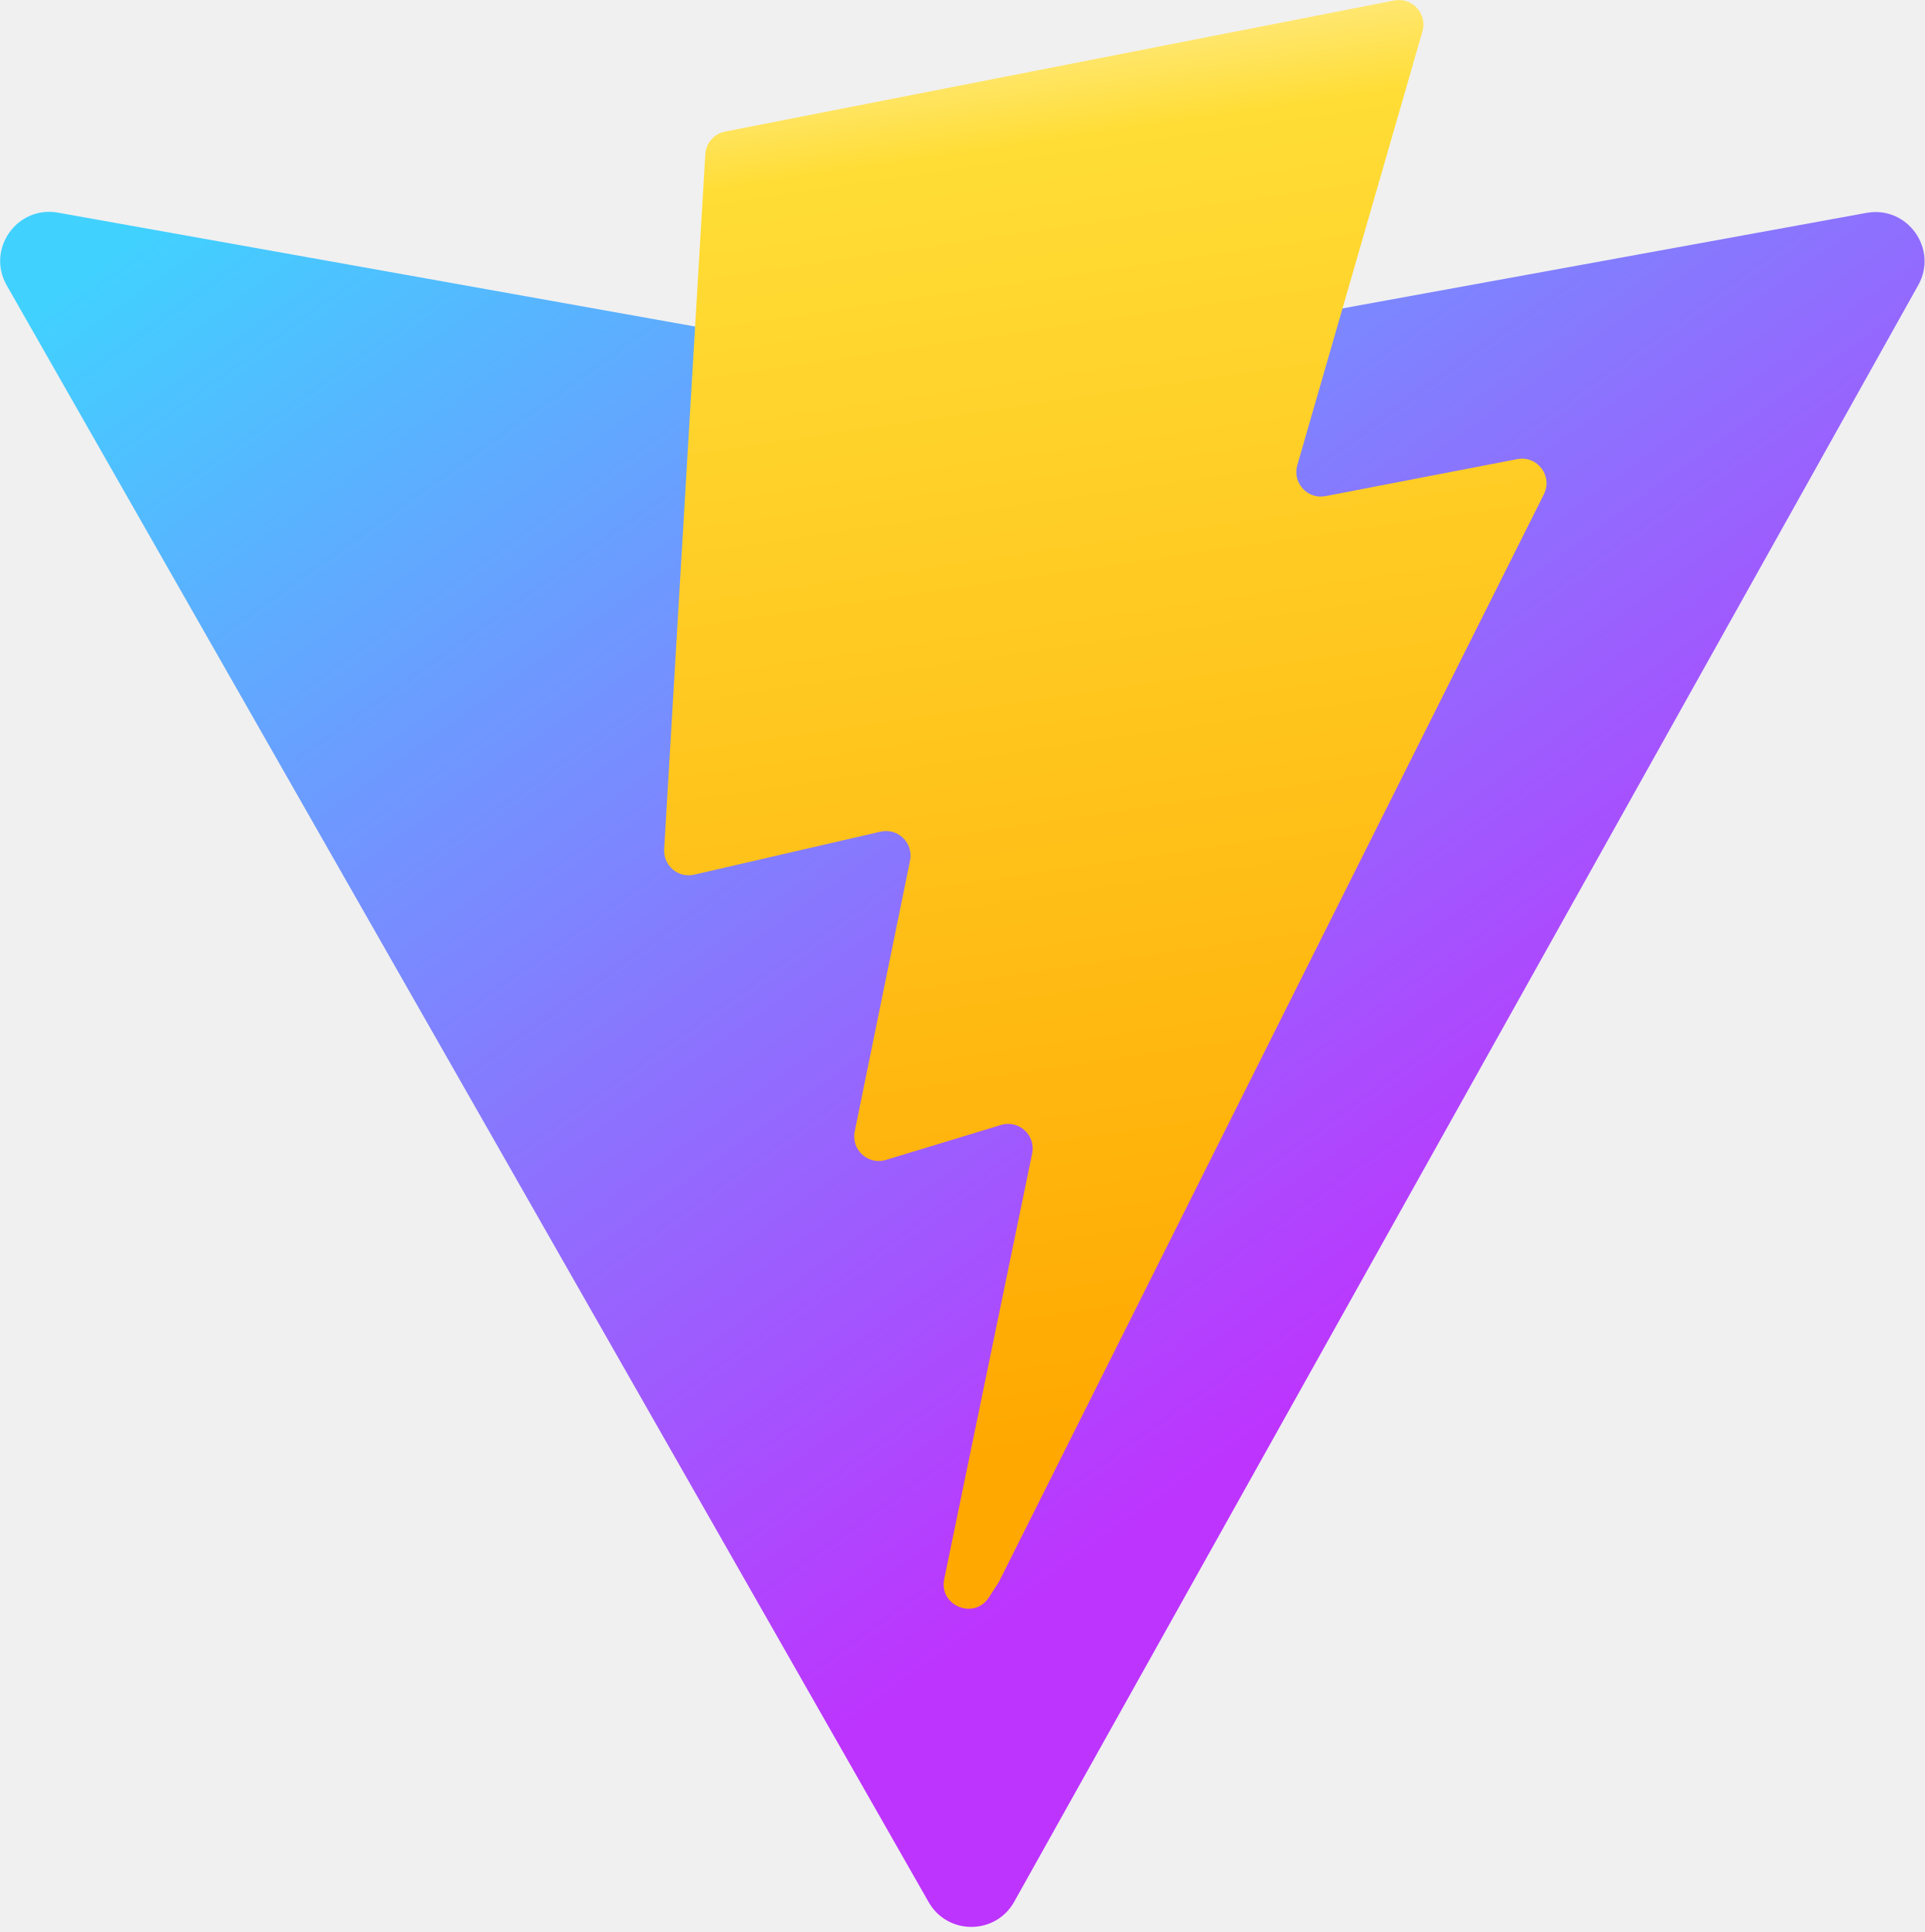
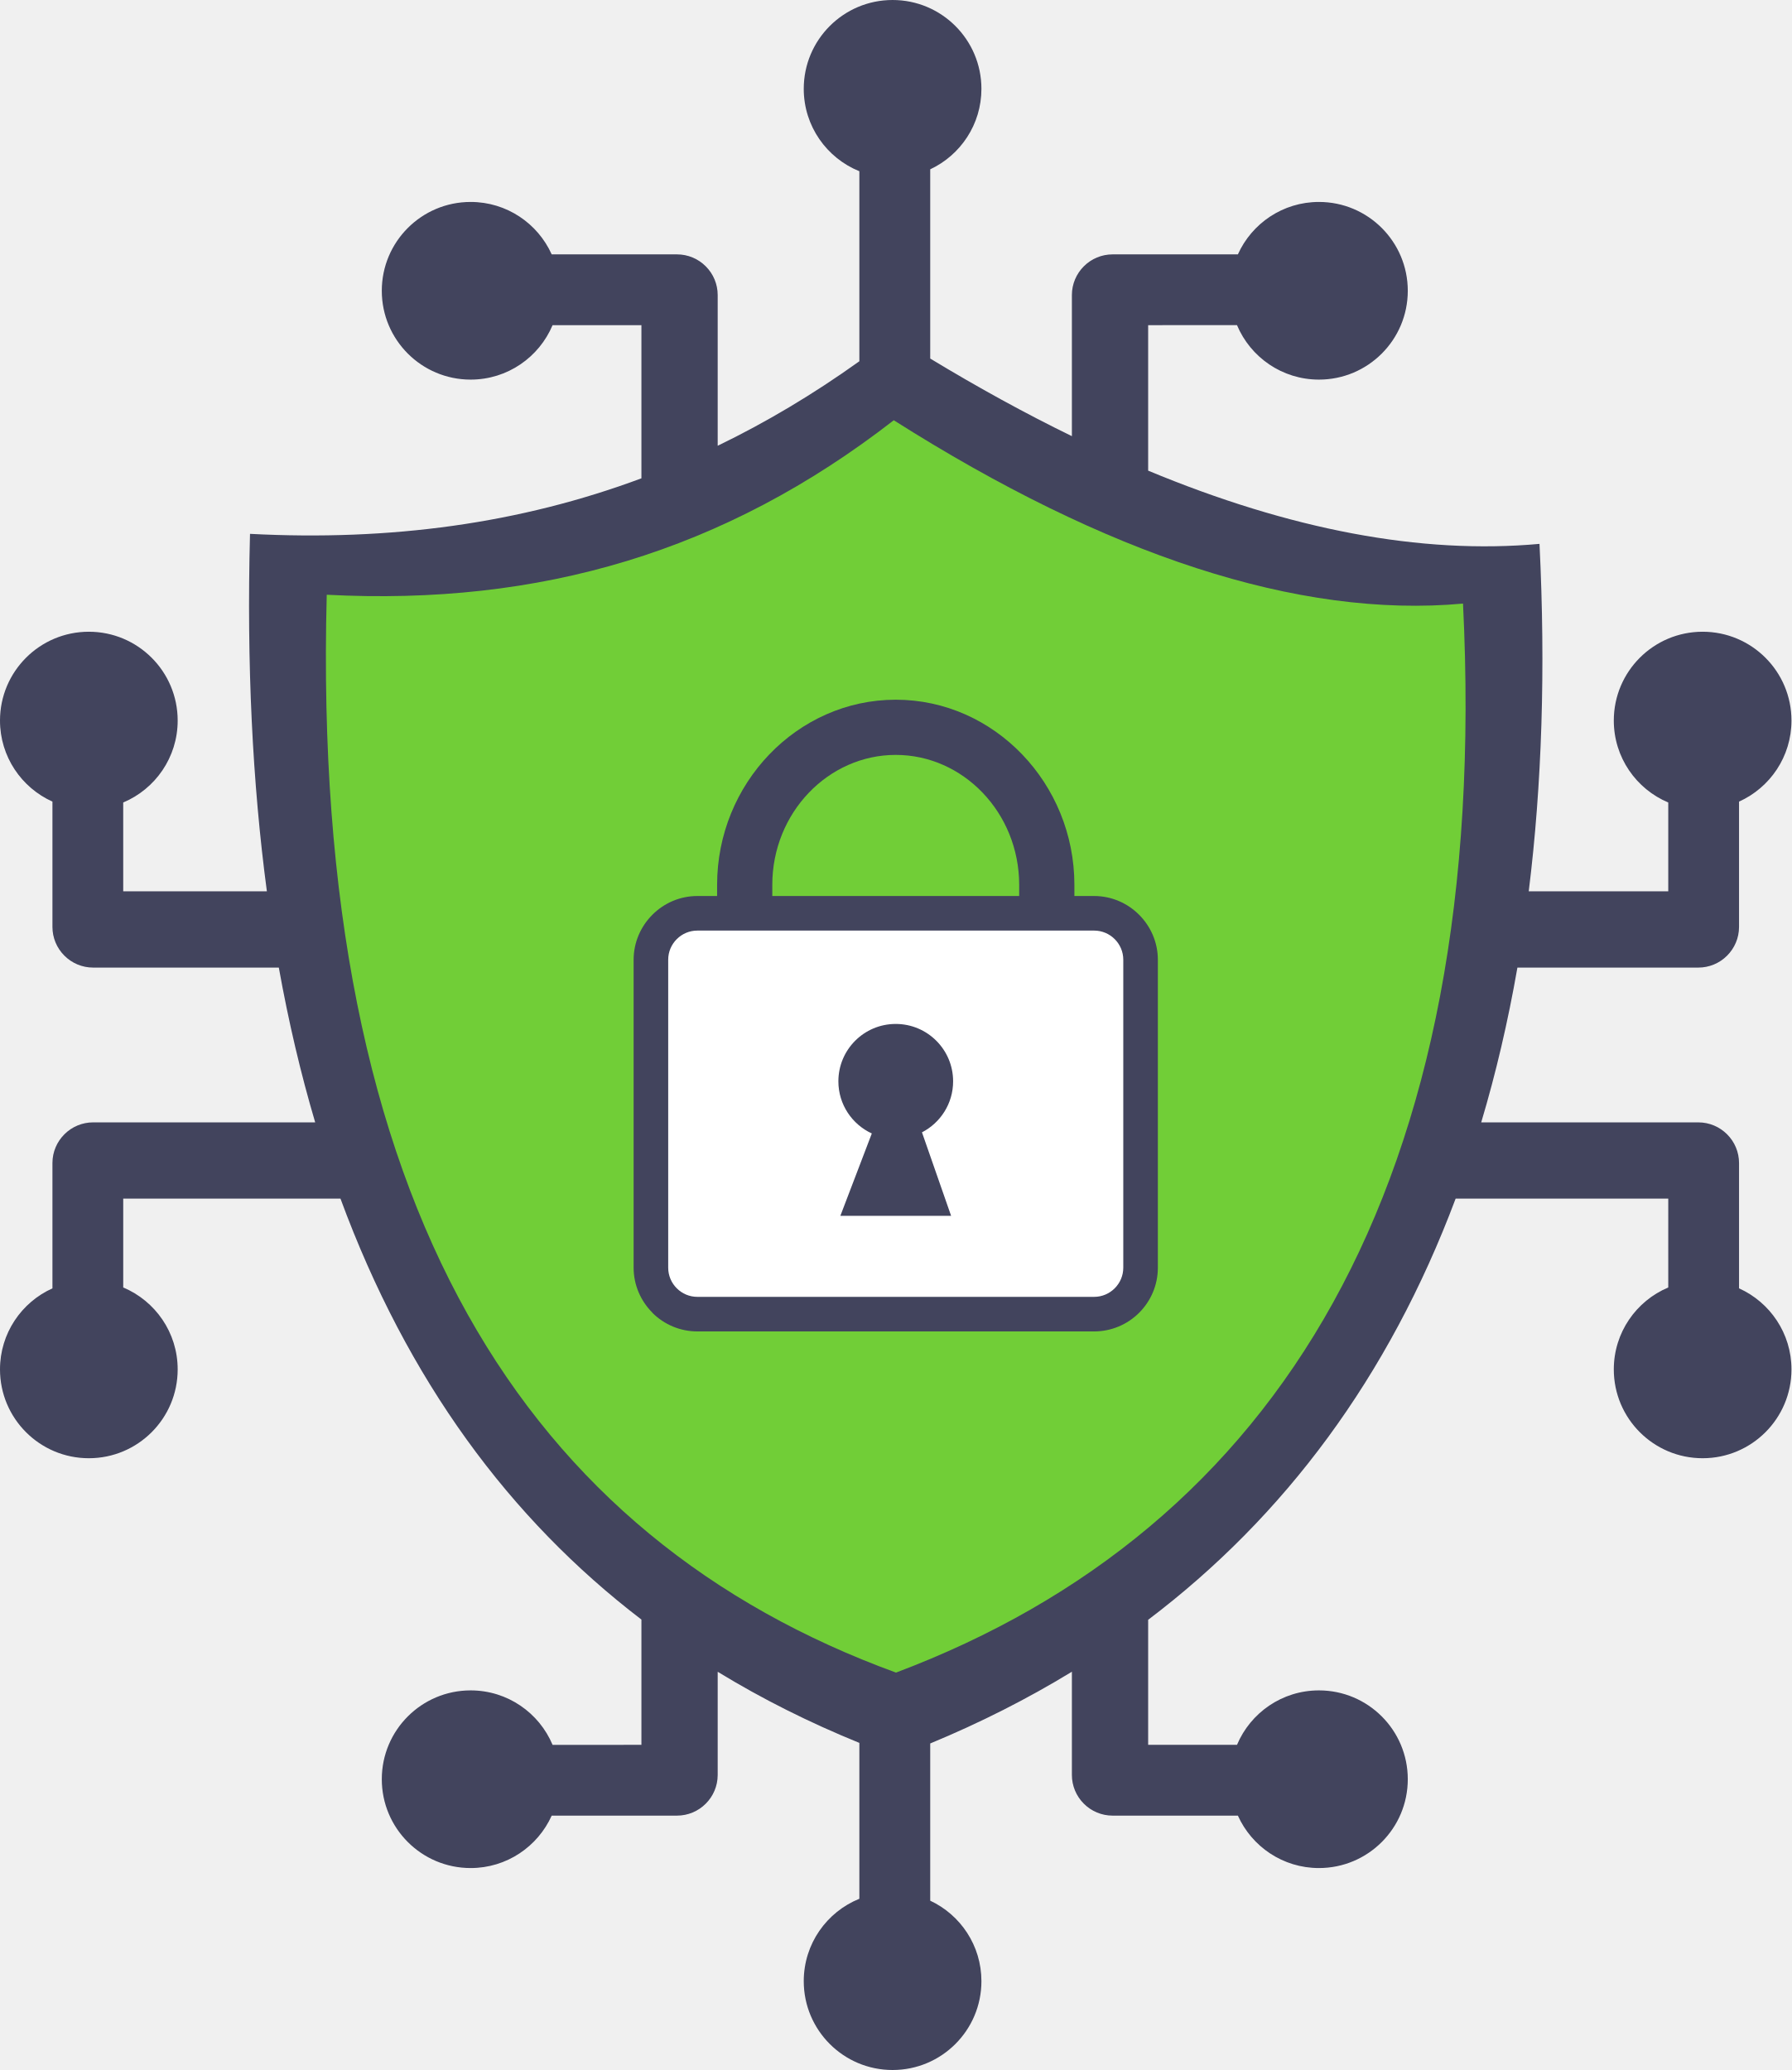
- <svg xmlns="http://www.w3.org/2000/svg" aria-hidden="true" role="img" class="iconify iconify--logos" width="31.88" height="32" preserveAspectRatio="xMidYMid meet" viewBox="0 0 256 257">
-   <defs>
-     <linearGradient id="IconifyId1813088fe1fbc01fb466" x1="-.828%" x2="57.636%" y1="7.652%" y2="78.411%">
-       <stop offset="0%" stop-color="#41D1FF" />
-       <stop offset="100%" stop-color="#BD34FE" />
-     </linearGradient>
-     <linearGradient id="IconifyId1813088fe1fbc01fb467" x1="43.376%" x2="50.316%" y1="2.242%" y2="89.03%">
-       <stop offset="0%" stop-color="#FFEA83" />
-       <stop offset="8.333%" stop-color="#FFDD35" />
-       <stop offset="100%" stop-color="#FFA800" />
-     </linearGradient>
-   </defs>
-   <path fill="url(#IconifyId1813088fe1fbc01fb466)" d="M255.153 37.938L134.897 252.976c-2.483 4.44-8.862 4.466-11.382.048L.875 37.958c-2.746-4.814 1.371-10.646 6.827-9.67l120.385 21.517a6.537 6.537 0 0 0 2.322-.004l117.867-21.483c5.438-.991 9.574 4.796 6.877 9.62Z" />
-   <path fill="url(#IconifyId1813088fe1fbc01fb467)" d="M185.432.063L96.44 17.501a3.268 3.268 0 0 0-2.634 3.014l-5.474 92.456a3.268 3.268 0 0 0 3.997 3.378l24.777-5.718c2.318-.535 4.413 1.507 3.936 3.838l-7.361 36.047c-.495 2.426 1.782 4.5 4.151 3.78l15.304-4.649c2.372-.72 4.652 1.36 4.15 3.788l-11.698 56.621c-.732 3.542 3.979 5.473 5.943 2.437l1.313-2.028l72.516-144.72c1.215-2.423-.88-5.186-3.54-4.672l-25.505 4.922c-2.396.462-4.435-1.77-3.759-4.114l16.646-57.705c.677-2.35-1.37-4.583-3.769-4.113Z" />
+ <svg xmlns="http://www.w3.org/2000/svg" shape-rendering="geometricPrecision" text-rendering="geometricPrecision" image-rendering="optimizeQuality" fill-rule="evenodd" clip-rule="evenodd" viewBox="0 0 443 511.933">
+   <path fill="#42445D" d="M443 178.202c0 8.926-5.323 16.607-12.967 20.046v30.991c0 2.767-1.13 5.284-2.957 7.108a10.018 10.018 0 01-7.101 2.947h-44.746c-2.339 13.421-5.333 26.173-8.951 38.281h53.697c2.768 0 5.281 1.127 7.101 2.947a10.025 10.025 0 012.957 7.108v30.992C437.678 322.06 443 329.741 443 338.667c0 12.133-9.835 21.969-21.968 21.969-12.134 0-21.969-9.836-21.969-21.969 0-9.121 5.556-16.94 13.469-20.263l-.003-21.97h-52.577c-16.565 44.164-42.353 78.667-76.034 104.16v30.924h21.971c3.323-7.911 11.143-13.466 20.262-13.466 12.134 0 21.969 9.835 21.969 21.969s-9.835 21.968-21.969 21.968c-8.926 0-16.608-5.323-20.045-12.966h-30.992a10.026 10.026 0 01-7.108-2.958 10.023 10.023 0 01-2.947-7.101v-25.53c-10.994 6.717-22.682 12.626-35.032 17.745v38.881c7.481 3.503 12.662 11.097 12.662 19.904 0 12.134-9.834 21.969-21.968 21.969-12.133 0-21.969-9.835-21.969-21.969 0-9.228 5.69-17.125 13.751-20.378v-38.549c-12.334-5.017-24.025-10.865-35.031-17.589v25.516c0 2.768-1.128 5.281-2.947 7.101a10.028 10.028 0 01-7.108 2.958h-30.992c-3.439 7.644-11.119 12.966-20.045 12.966-12.134 0-21.969-9.834-21.969-21.968s9.835-21.969 21.969-21.969c9.12 0 16.94 5.556 20.263 13.469l21.969-.003v-30.982c-32.566-24.906-57.839-59.097-74.418-104.102H30.471v21.971c7.911 3.323 13.466 11.143 13.466 20.262 0 12.133-9.835 21.969-21.969 21.969C9.835 360.636 0 350.8 0 338.667c0-8.926 5.322-16.607 12.967-20.045V287.63c0-2.767 1.13-5.283 2.957-7.108a10.018 10.018 0 017.101-2.947h54.916c-3.568-12.054-6.572-24.808-8.996-38.281h-45.92a10.018 10.018 0 01-7.101-2.947 10.023 10.023 0 01-2.957-7.108v-30.991C5.322 194.809 0 187.128 0 178.202c0-12.133 9.835-21.968 21.968-21.968 12.134 0 21.969 9.835 21.969 21.968 0 9.121-5.556 16.941-13.469 20.264l.003 21.969h35.524c-3.576-26.784-5.017-56.197-4.172-88.408 34.737 1.817 66.746-2.536 96.789-13.732v-37.88h-21.97c-3.324 7.911-11.143 13.466-20.262 13.466-12.134 0-21.969-9.835-21.969-21.969 0-12.133 9.835-21.968 21.969-21.968 8.926 0 16.606 5.322 20.045 12.967h30.992a10.03 10.03 0 017.108 2.957 10.023 10.023 0 012.947 7.101v37.271c11.961-5.78 23.62-12.731 35.031-20.896V42.347c-8.062-3.253-13.751-11.15-13.751-20.378C198.752 9.835 208.588 0 220.721 0c12.134 0 21.968 9.835 21.968 21.969 0 8.807-5.181 16.401-12.662 19.904v46.8c11.922 7.22 23.604 13.626 35.032 19.196v-34.9c0-2.768 1.128-5.281 2.947-7.101a10.03 10.03 0 017.108-2.957h30.992c3.438-7.645 11.119-12.967 20.045-12.967 12.134 0 21.969 9.835 21.969 21.968 0 12.134-9.835 21.969-21.969 21.969-9.12 0-16.942-5.557-20.264-13.47l-21.969.004v35.981c35.013 14.566 67.431 20.79 96.773 18.108 1.535 31.036.595 59.652-2.661 85.931h34.499v-21.97c-7.911-3.323-13.466-11.144-13.466-20.263 0-12.133 9.835-21.968 21.969-21.968 12.133 0 21.968 9.835 21.968 21.968z" />
+   <path fill="#71CE37" d="M221.013 103.931c52.548 33.307 100.022 49.068 140.764 45.342 7.112 143.914-46.034 228.91-140.214 264.378-90.955-33.199-144.759-114.529-140.766-266.562 52.729 2.761 98.324-10.611 140.216-43.158z" />
+   <path fill="#42445D" fill-rule="nonzero" d="M172.442 221.593h4.885v-2.761c0-12.522 4.936-23.938 12.889-32.236 8.018-8.357 19.091-13.55 31.285-13.55 12.197 0 23.272 5.189 31.284 13.55 7.956 8.298 12.893 19.711 12.893 32.236v2.761h4.881c4.319 0 8.251 1.77 11.103 4.621 2.872 2.87 4.655 6.812 4.655 11.133v76.171c0 4.342-1.772 8.285-4.622 11.136a15.717 15.717 0 01-11.136 4.622h-98.117a15.715 15.715 0 01-11.136-4.622l.017-.017c-2.863-2.869-4.639-6.807-4.639-11.119v-76.171c0-4.321 1.783-8.263 4.655-11.133 2.851-2.85 6.783-4.621 11.103-4.621zm18.532 0h61.05v-2.76c0-8.907-3.466-16.974-9.052-22.8-5.524-5.762-13.126-9.337-21.475-9.337-8.344 0-15.95 3.579-21.471 9.337-5.588 5.826-9.052 13.896-9.052 22.8v2.76z" />
+   <path fill="#fff" d="M172.442 230.143h98.117c3.965 0 7.208 3.239 7.208 7.204v76.171c0 3.966-3.243 7.208-7.208 7.208h-98.117c-3.966 0-7.208-3.242-7.208-7.208v-76.171c0-3.965 3.242-7.204 7.208-7.204zm43.142 50.173l-7.779 20.372h27.386l-7.204-20.65c4.573-2.354 7.701-7.119 7.701-12.617 0-7.837-6.352-14.189-14.19-14.189-7.835 0-14.183 6.352-14.183 14.189-.001 5.721 3.388 10.651 8.269 12.895z" />
</svg>
